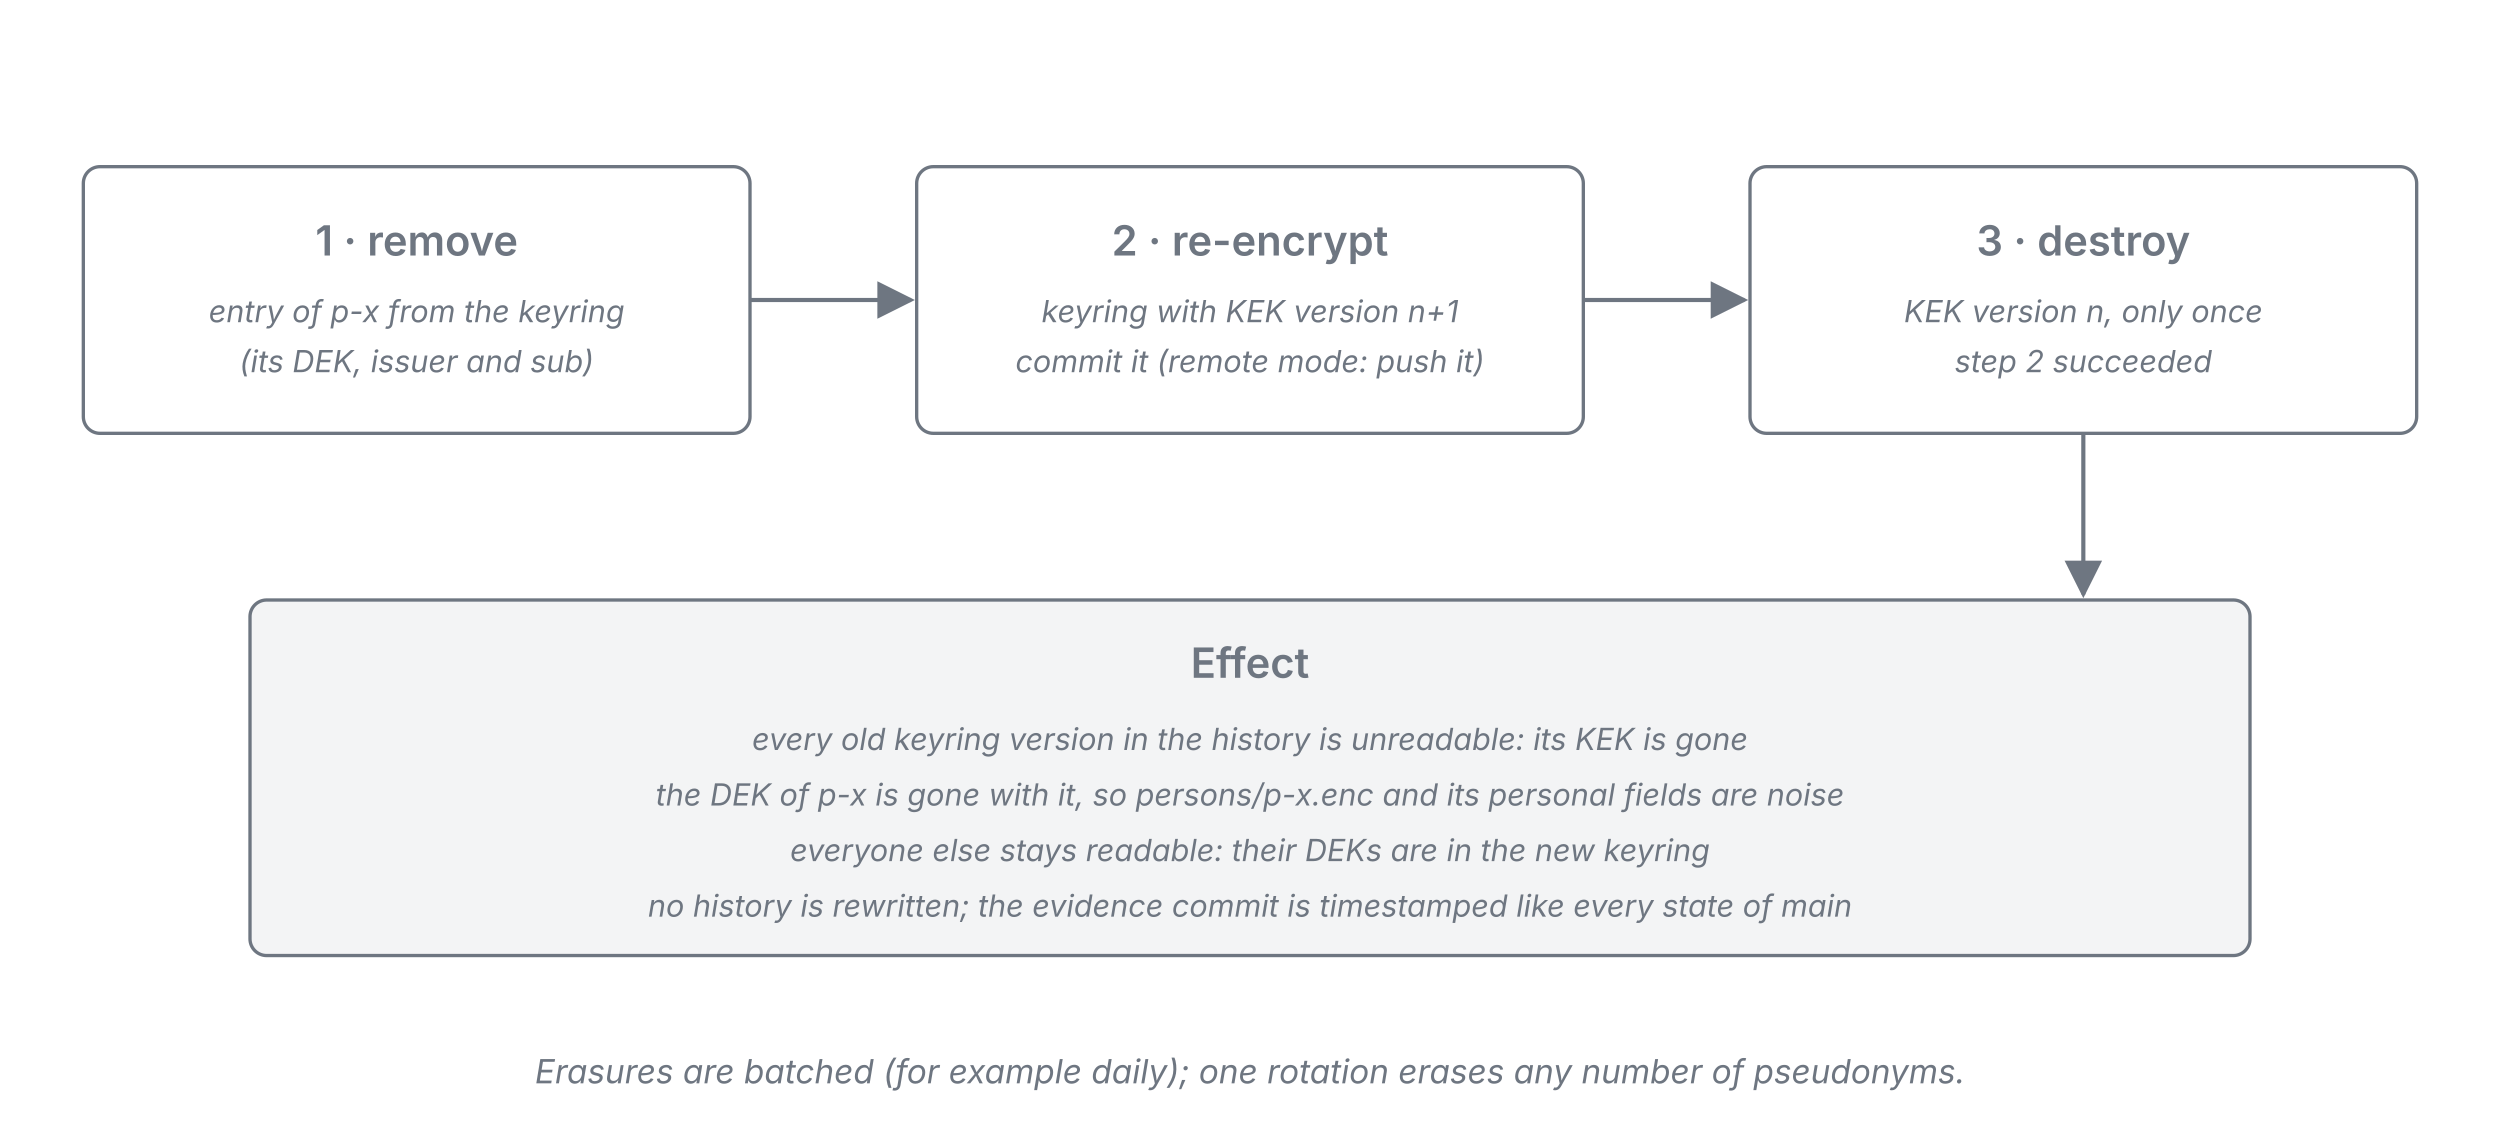
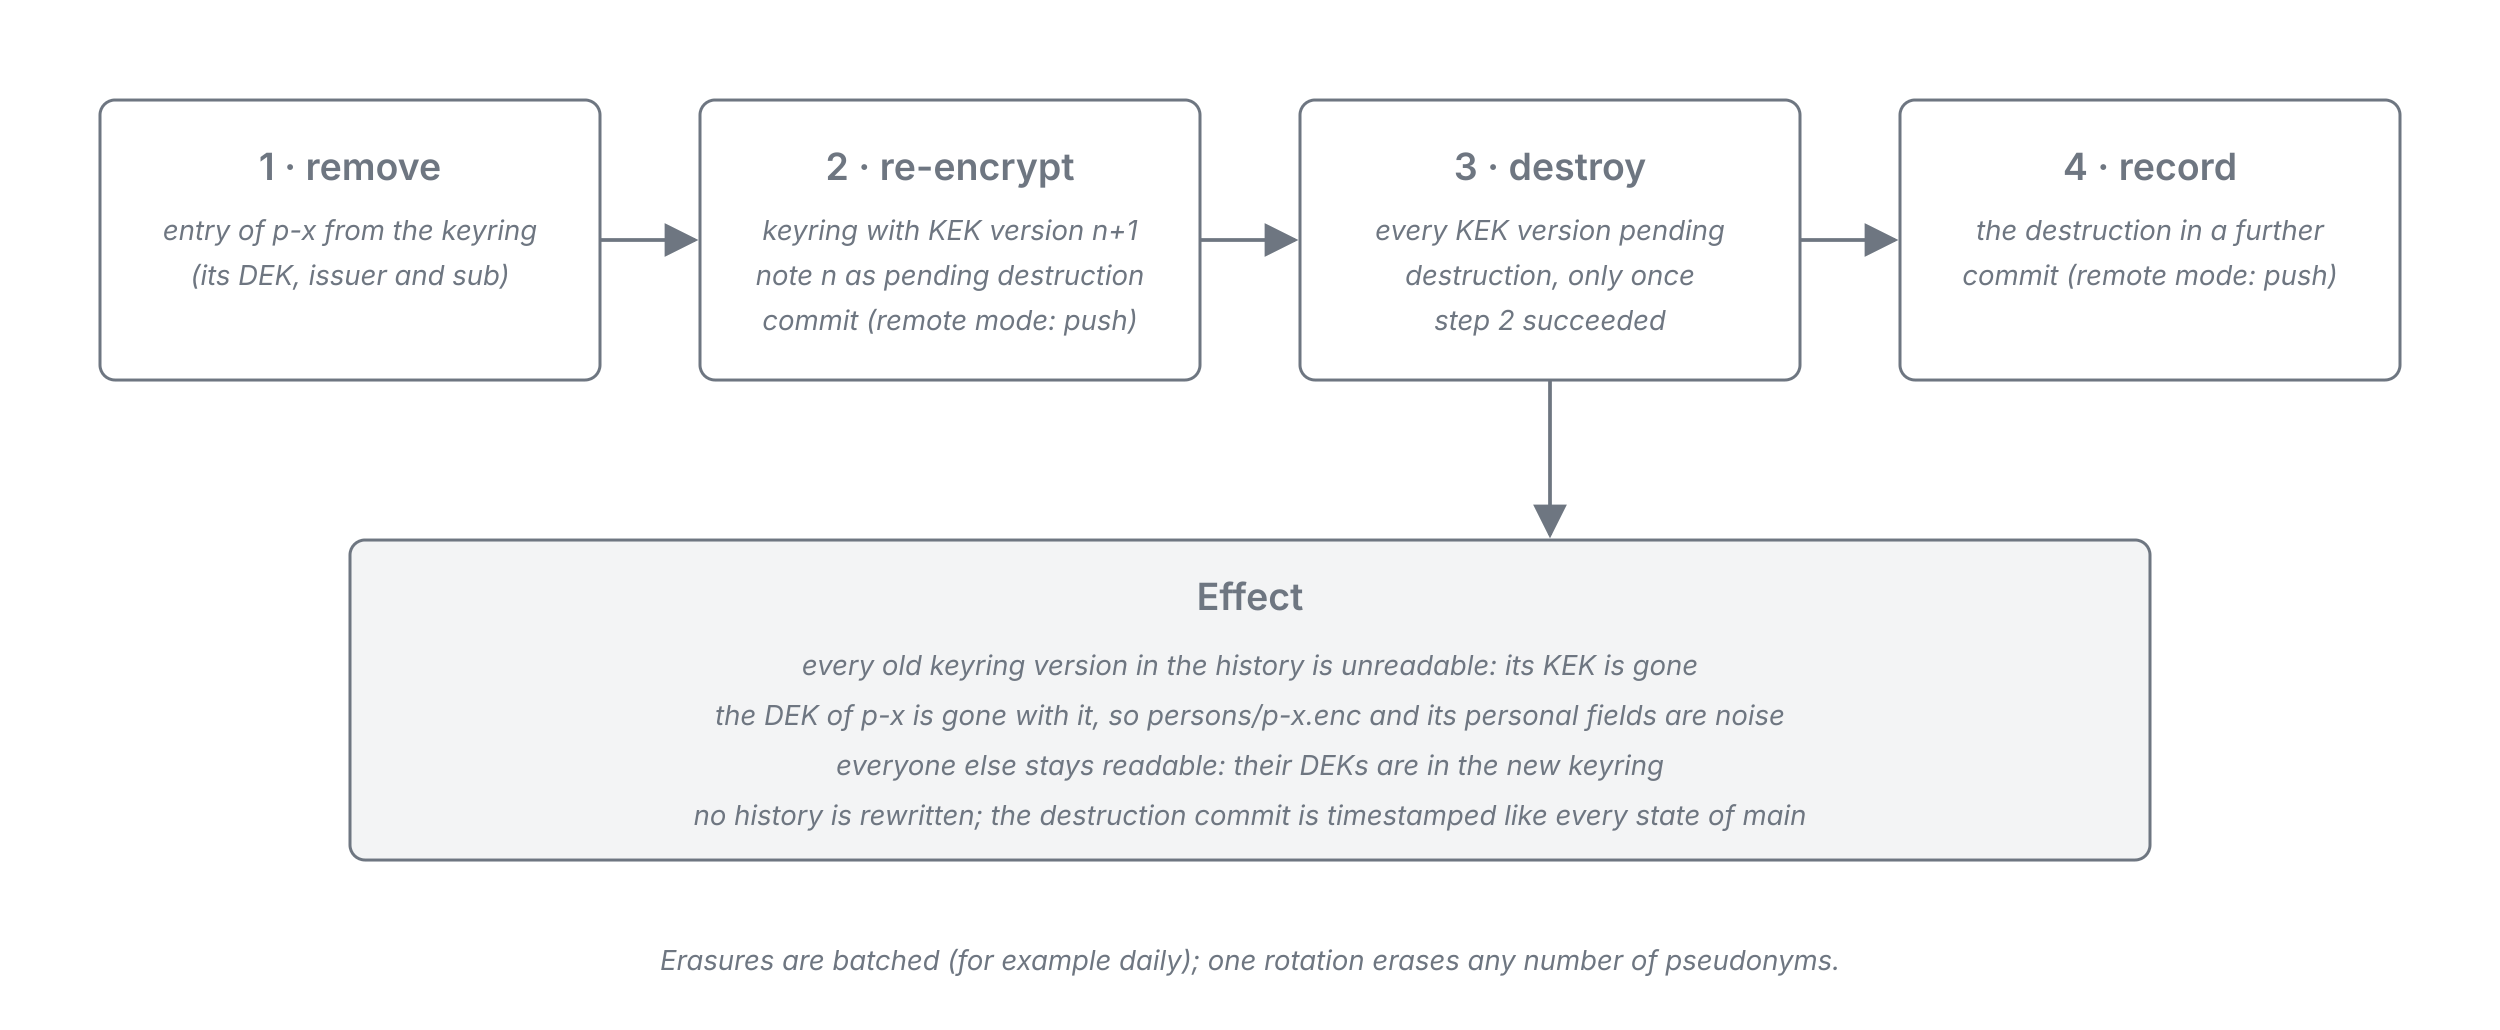
- <svg xmlns="http://www.w3.org/2000/svg" viewBox="0 0 900 410" role="img" aria-labelledby="title desc" font-family="ui-sans-serif, -apple-system, system-ui, 'Segoe UI', sans-serif">
+ <svg xmlns="http://www.w3.org/2000/svg" viewBox="0 0 1000 412" role="img" aria-labelledby="title desc" font-family="ui-sans-serif, -apple-system, system-ui, 'Segoe UI', sans-serif">
  <defs>
    <marker id="arrow" viewBox="0 0 10 10" refX="9" refY="5" markerWidth="9" markerHeight="9" orient="auto">
      <path d="M0,0 L10,5 L0,10 z" class="arrow-fill" />
    </marker>
    <style>
      .hdr        { font-size: 15px; font-weight: 600; fill: #6e7681; text-anchor: middle; }
-       .hdr-l      { font-size: 15px; font-weight: 600; fill: #6e7681; text-anchor: start; }
      .sub        { font-size: 11px; fill: #6e7681; text-anchor: middle; font-style: italic; }
-       .sub-l      { font-size: 11px; fill: #6e7681; text-anchor: start; font-style: italic; }
-       .item       { font-size: 12px; fill: #6e7681; font-family: ui-monospace, "SF Mono", Menlo, Consolas, monospace; }
-       .item-c     { font-size: 12px; fill: #6e7681; font-family: ui-monospace, "SF Mono", Menlo, Consolas, monospace; text-anchor: middle; }
-       .item-b     { font-size: 12px; fill: #6e7681; font-family: ui-monospace, "SF Mono", Menlo, Consolas, monospace; text-anchor: middle; font-weight: 700; }
-       .lbl        { font-size: 11px; fill: #6e7681; text-anchor: middle; font-style: italic; }
-       .caption    { font-size: 12px; fill: #6e7681; text-anchor: middle; font-style: italic; }
+       .caption    { font-size: 11px; fill: #6e7681; text-anchor: middle; font-style: italic; }
      .stroke     { stroke: #6e7681; stroke-width: 1.2; fill: none; }
-       .stroke-d   { stroke: #6e7681; stroke-width: 1.2; fill: none; stroke-dasharray: 5 4; }
      .tint       { stroke: #6e7681; stroke-width: 1.2; fill: #6e7681; fill-opacity: 0.08; }
      .arrow      { stroke: #6e7681; stroke-width: 1.5; fill: none; }
-       .arrow-ret  { stroke: #6e7681; stroke-width: 1.5; fill: none; stroke-dasharray: 5 4; }
      .arrow-fill { fill: #6e7681; }
-       .sep        { stroke: #6e7681; stroke-width: 0.6; stroke-dasharray: 3 3; }
-       .activation { stroke: #6e7681; stroke-width: 0.8; fill: #6e7681; fill-opacity: 0.15; }
    </style>
  </defs>
-   <rect class="stroke" x="30" y="60" width="240" height="96" rx="6" ry="6" />
-   <text x="150" y="92" class="hdr">1 · remove</text>
-   <text x="150" y="116" class="sub">entry of p-x from the keyring</text>
-   <text x="150" y="134" class="sub">(its DEK, issuer and sub)</text>
-   <rect class="stroke" x="330" y="60" width="240" height="96" rx="6" ry="6" />
-   <text x="450" y="92" class="hdr">2 · re-encrypt</text>
-   <text x="450" y="116" class="sub">keyring with KEK version n+1</text>
-   <text x="450" y="134" class="sub">commit it (remote mode: push it)</text>
-   <rect class="stroke" x="630" y="60" width="240" height="96" rx="6" ry="6" />
-   <text x="750" y="92" class="hdr">3 · destroy</text>
-   <text x="750" y="116" class="sub">KEK version n, only once</text>
-   <text x="750" y="134" class="sub">step 2 succeeded</text>
-   <line class="arrow" x1="270" y1="108" x2="328" y2="108" marker-end="url(#arrow)" />
-   <line class="arrow" x1="570" y1="108" x2="628" y2="108" marker-end="url(#arrow)" />
-   <line class="arrow" x1="750" y1="156" x2="750" y2="214" marker-end="url(#arrow)" />
-   <rect class="tint" x="90" y="216" width="720" height="128" rx="6" ry="6" />
-   <text x="450" y="244" class="hdr">Effect</text>
-   <text x="450" y="270" class="sub">every old keyring version in the history is unreadable: its KEK is gone</text>
-   <text x="450" y="290" class="sub">the DEK of p-x is gone with it, so persons/p-x.enc and its personal fields are noise</text>
-   <text x="450" y="310" class="sub">everyone else stays readable: their DEKs are in the new keyring</text>
-   <text x="450" y="330" class="sub">no history is rewritten; the evidence commit is timestamped like every state of main</text>
-   <text x="450" y="390" class="caption">Erasures are batched (for example daily); one rotation erases any number of pseudonyms.</text>
+   <rect class="stroke" x="40" y="40" width="200" height="112" rx="6" ry="6" />
+   <text x="140" y="72" class="hdr">1 · remove</text>
+   <text x="140" y="96" class="sub">entry of p-x from the keyring</text>
+   <text x="140" y="114" class="sub">(its DEK, issuer and sub)</text>
+   <rect class="stroke" x="280" y="40" width="200" height="112" rx="6" ry="6" />
+   <text x="380" y="72" class="hdr">2 · re-encrypt</text>
+   <text x="380" y="96" class="sub">keyring with KEK version n+1</text>
+   <text x="380" y="114" class="sub">note n as pending destruction</text>
+   <text x="380" y="132" class="sub">commit (remote mode: push)</text>
+   <rect class="stroke" x="520" y="40" width="200" height="112" rx="6" ry="6" />
+   <text x="620" y="72" class="hdr">3 · destroy</text>
+   <text x="620" y="96" class="sub">every KEK version pending</text>
+   <text x="620" y="114" class="sub">destruction, only once</text>
+   <text x="620" y="132" class="sub">step 2 succeeded</text>
+   <rect class="stroke" x="760" y="40" width="200" height="112" rx="6" ry="6" />
+   <text x="860" y="72" class="hdr">4 · record</text>
+   <text x="860" y="96" class="sub">the destruction in a further</text>
+   <text x="860" y="114" class="sub">commit (remote mode: push)</text>
+   <line class="arrow" x1="240" y1="96" x2="278" y2="96" marker-end="url(#arrow)" />
+   <line class="arrow" x1="480" y1="96" x2="518" y2="96" marker-end="url(#arrow)" />
+   <line class="arrow" x1="720" y1="96" x2="758" y2="96" marker-end="url(#arrow)" />
+   <line class="arrow" x1="620" y1="152" x2="620" y2="214" marker-end="url(#arrow)" />
+   <rect class="tint" x="140" y="216" width="720" height="128" rx="6" ry="6" />
+   <text x="500" y="244" class="hdr">Effect</text>
+   <text x="500" y="270" class="sub">every old keyring version in the history is unreadable: its KEK is gone</text>
+   <text x="500" y="290" class="sub">the DEK of p-x is gone with it, so persons/p-x.enc and its personal fields are noise</text>
+   <text x="500" y="310" class="sub">everyone else stays readable: their DEKs are in the new keyring</text>
+   <text x="500" y="330" class="sub">no history is rewritten; the destruction commit is timestamped like every state of main</text>
+   <text x="500" y="388" class="caption">Erasures are batched (for example daily); one rotation erases any number of pseudonyms.</text>
</svg>
